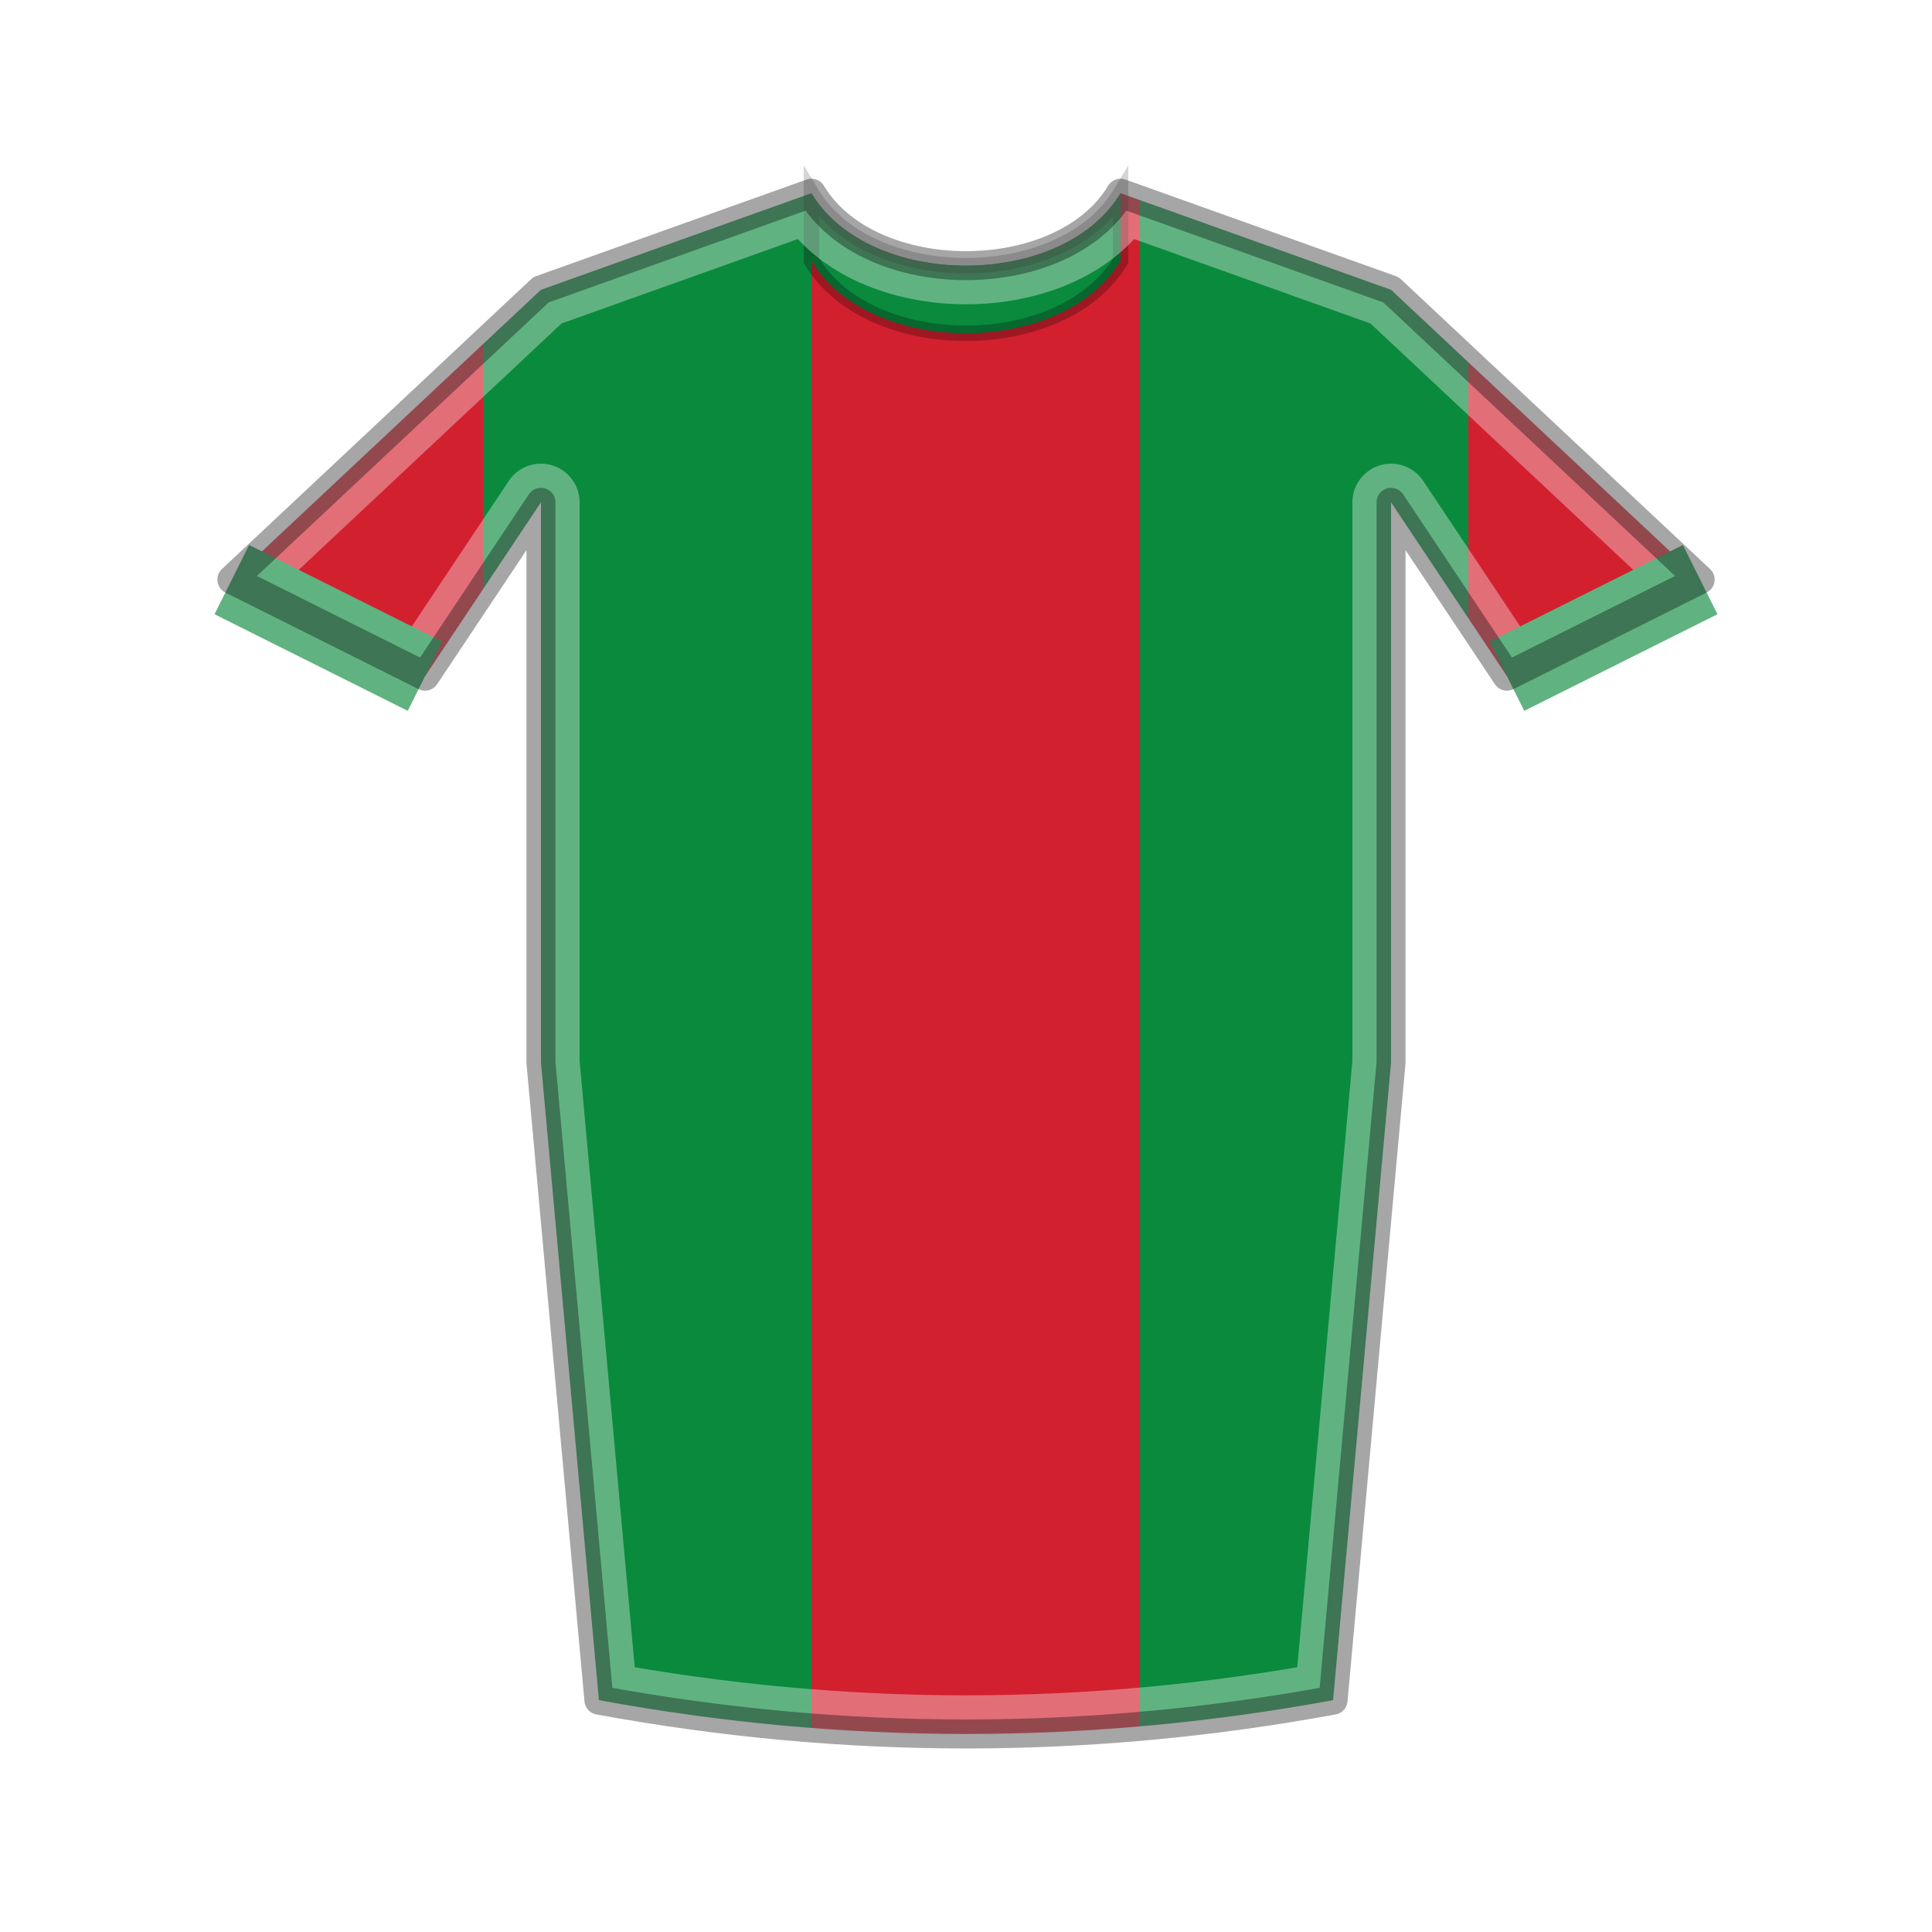
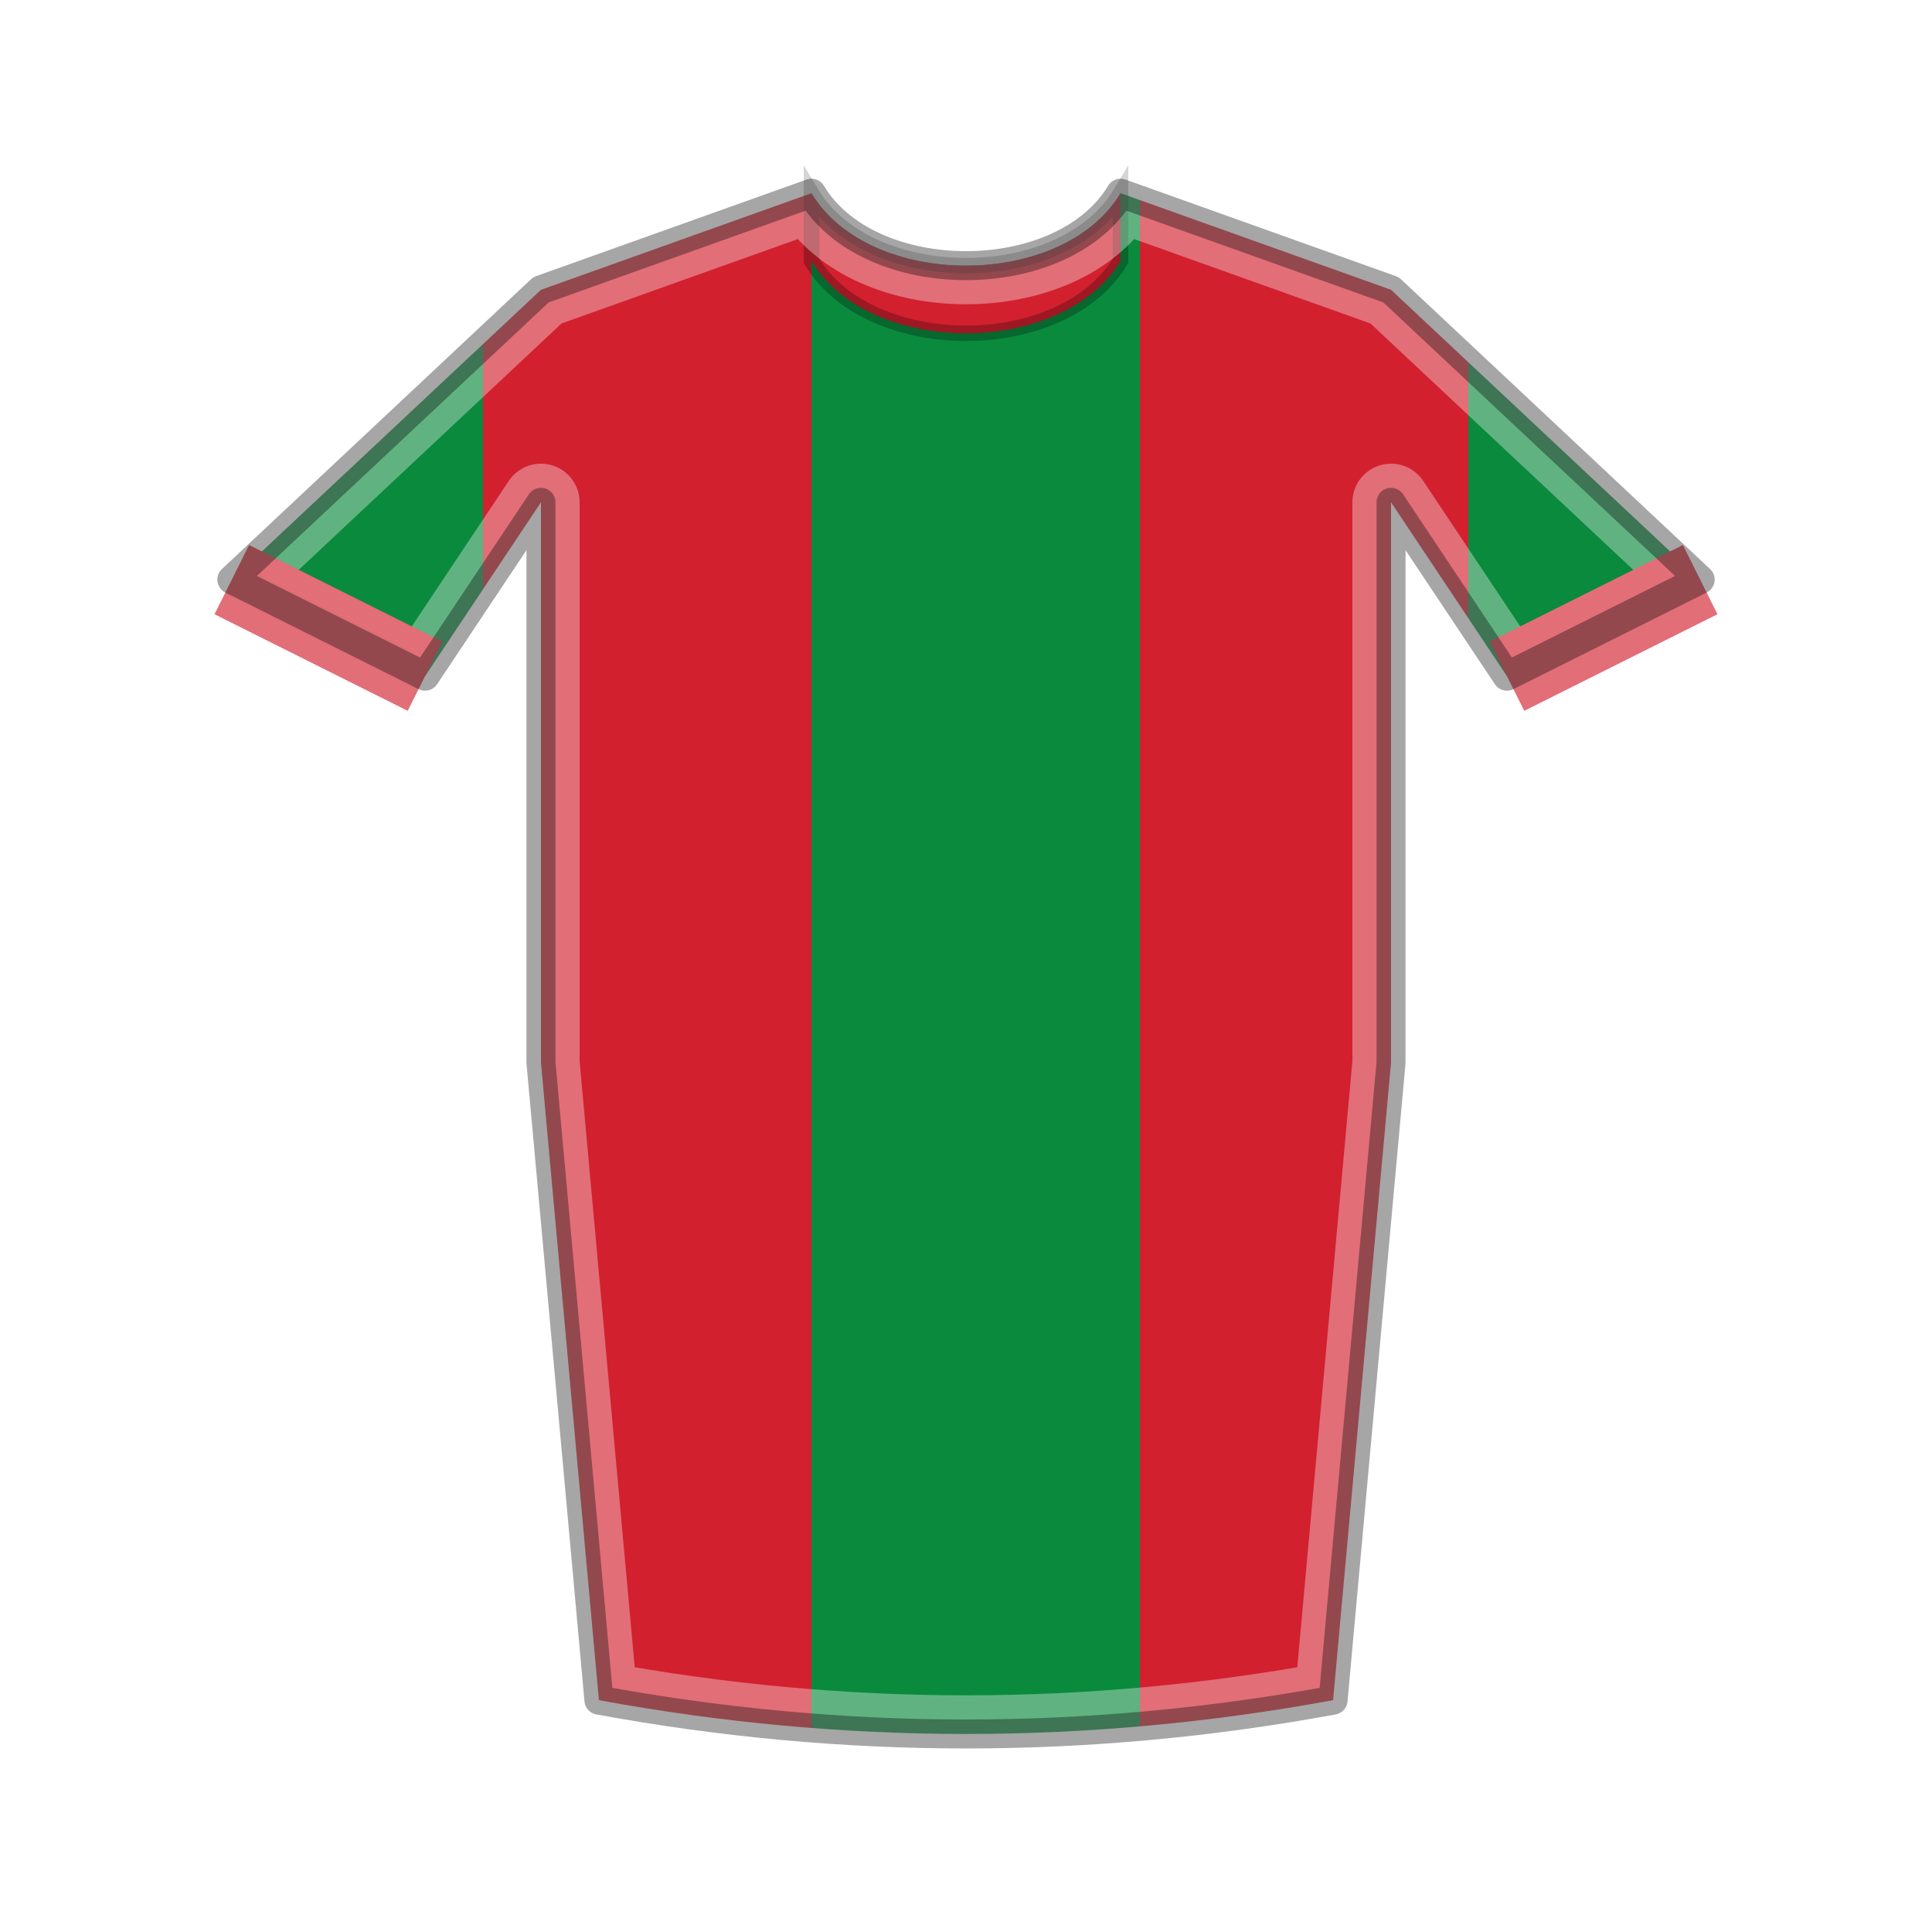
<svg xmlns="http://www.w3.org/2000/svg" viewBox="0 0 100 100" role="img" aria-label="Camisola do Marítimo">
  <defs>
    <clipPath id="k">
      <path d="M42,10 L28,15 L12,30 L22,35 L28,26 L28,55 L31,88 Q50,91.5 69,88 L72,55 L72,26 L78,35 L88,30 L72,15 L58,10 C55,15 45,15 42,10 Z" />
    </clipPath>
  </defs>
  <g clip-path="url(#k)">
-     <rect x="8" y="0" width="17" height="100" fill="#D2202F" />
-     <rect x="25" y="0" width="17" height="100" fill="#0A8A3D" />
-     <rect x="42" y="0" width="17" height="100" fill="#D2202F" />
-     <rect x="59" y="0" width="17" height="100" fill="#0A8A3D" />
-     <rect x="76" y="0" width="17" height="100" fill="#D2202F" />
+     <rect x="8" y="0" width="17" height="100" fill="#0A8A3D" />
+     <rect x="25" y="0" width="17" height="100" fill="#D2202F" />
+     <rect x="42" y="0" width="17" height="100" fill="#0A8A3D" />
+     <rect x="59" y="0" width="17" height="100" fill="#D2202F" />
+     <rect x="76" y="0" width="17" height="100" fill="#0A8A3D" />
  </g>
-   <path d="M42,10 C45,15 55,15 58,10 L58,13.5 C55,18.5 45,18.5 42,13.5 Z" fill="#0A8A3D" stroke="#00000040" stroke-width="0.8" />
-   <path d="M12,30 L22,35" stroke="#0A8A3D" stroke-width="4" />
-   <path d="M88,30 L78,35" stroke="#0A8A3D" stroke-width="4" />
+   <path d="M42,10 C45,15 55,15 58,10 L58,13.5 C55,18.5 45,18.5 42,13.5 Z" fill="#D2202F" stroke="#00000040" stroke-width="0.8" />
+   <path d="M12,30 L22,35" stroke="#D2202F" stroke-width="4" />
+   <path d="M88,30 L78,35" stroke="#D2202F" stroke-width="4" />
  <path d="M42,10 L28,15 L12,30 L22,35 L28,26 L28,55 L31,88 Q50,91.5 69,88 L72,55 L72,26 L78,35 L88,30 L72,15 L58,10 C55,15 45,15 42,10 Z" fill="none" stroke="#ffffff59" stroke-width="4" stroke-linejoin="round" />
  <path d="M42,10 L28,15 L12,30 L22,35 L28,26 L28,55 L31,88 Q50,91.5 69,88 L72,55 L72,26 L78,35 L88,30 L72,15 L58,10 C55,15 45,15 42,10 Z" fill="none" stroke="#00000059" stroke-width="1.5" stroke-linejoin="round" />
</svg>
